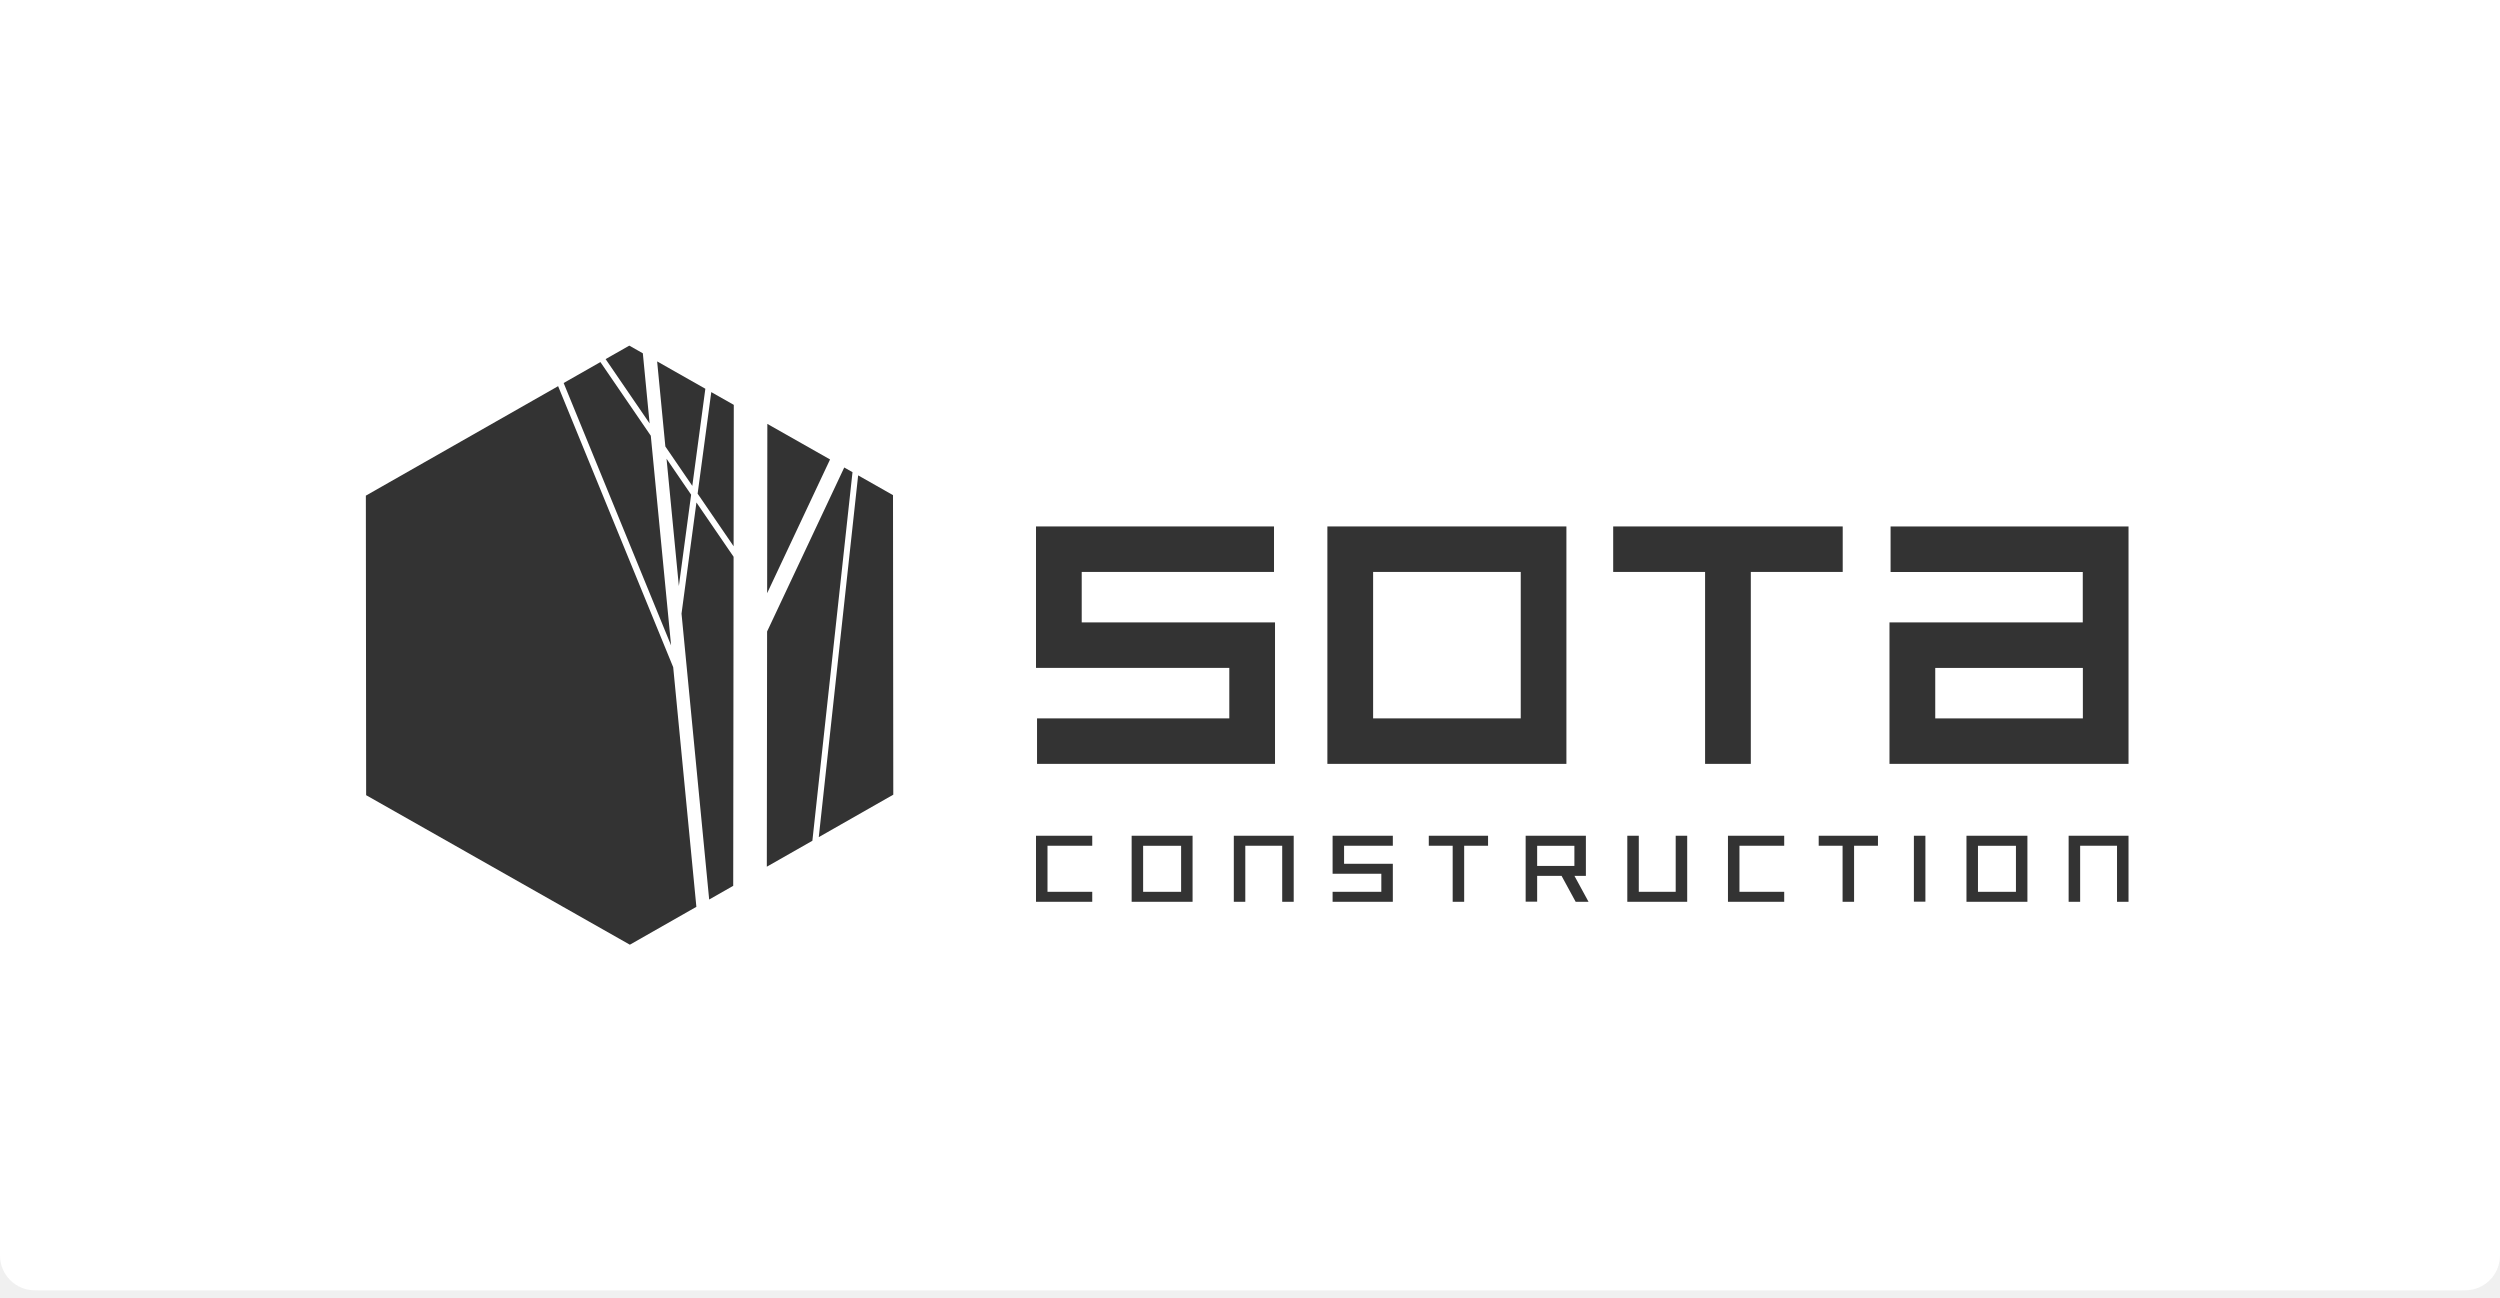
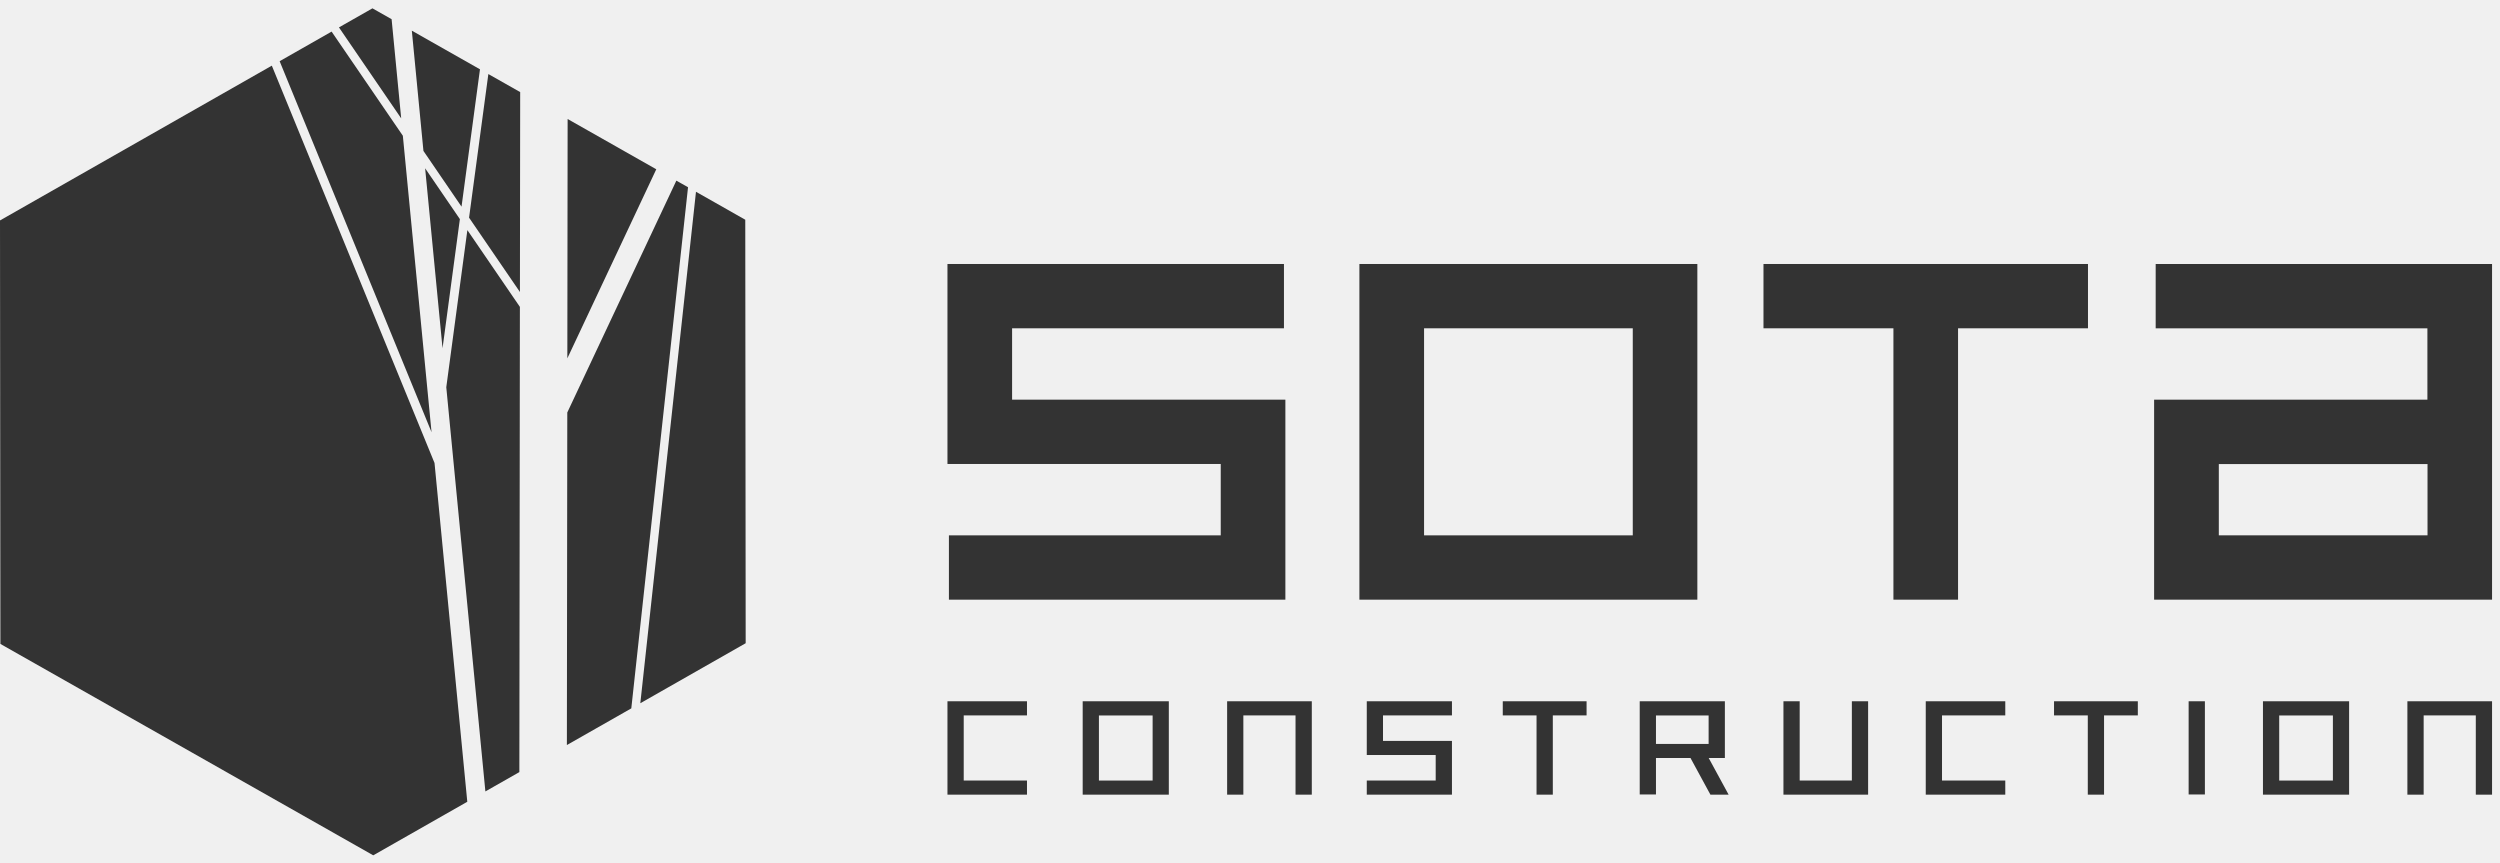
- <svg xmlns="http://www.w3.org/2000/svg" width="287" height="149" viewBox="0 0 287 149" fill="none">
-   <g filter="url(#filter0_b)">
-     <path d="M0 0H287V144.129C287 146.338 285.209 148.129 283 148.129H4C1.791 148.129 0 146.338 0 144.129V0Z" fill="white" />
-   </g>
+ <svg xmlns="http://www.w3.org/2000/svg" width="203" height="70" viewBox="0 0 203 70" fill="none">
  <g clip-path="url(#clip0)">
-     <path d="M129.913 103.526H136.907V95.943H129.913V103.526ZM131.231 97.096H135.592V102.381H131.231V97.096Z" fill="#333333" />
-     <path d="M118.933 103.526H125.39V102.379H120.253V97.091H125.39V95.943H118.933V103.526Z" fill="#333333" />
-     <path d="M198.37 103.526H204.827V102.379H199.69V97.091H204.827V95.943H198.37V103.526Z" fill="#333333" />
-     <path d="M141.642 103.526H142.96V97.091H147.197V103.526H148.517V95.943H141.642V103.526Z" fill="#333333" />
-     <path d="M225.751 103.526H232.747V95.943H225.751V103.526ZM227.071 97.096H231.43V102.381H227.071V97.096Z" fill="#333333" />
-     <path d="M237.479 95.943V103.526H238.8V97.091H243.034V103.526H244.354V95.943H237.479Z" fill="#333333" />
-     <path d="M192.37 102.379H188.133V95.943H186.815V103.526H193.69V95.943H192.37V102.379Z" fill="#333333" />
-     <path d="M152.982 100.307H158.577V102.379H152.982V103.526H159.897V99.162H154.3V97.091H159.897V95.943H152.982V100.307Z" fill="#333333" />
-     <path d="M164.025 97.091H166.767V103.526H168.087V97.091H170.829V95.943H164.025V97.091Z" fill="#333333" />
-     <path d="M208.786 97.091H211.528V103.526H212.848V97.091H215.59V95.943H208.786V97.091Z" fill="#333333" />
-     <path d="M221.036 95.943H219.715V103.511H221.036V95.943Z" fill="#333333" />
-     <path d="M182.06 100.549V95.943H175.145V103.511H176.465V100.549H179.268L180.886 103.526H182.364L180.745 100.549H182.06ZM176.465 97.096H180.74V99.409H176.465V97.096Z" fill="#333333" />
-     <path d="M179.824 87.693H152.383V60.436H179.824V87.693ZM157.634 82.471H174.581V65.658H157.634V82.471Z" fill="#333333" />
-     <path d="M146.372 87.693H119.052V82.471H141.124V76.674H118.933V60.436H146.256V65.658H124.181V71.452H146.372V87.693Z" fill="#333333" />
-     <path d="M244.357 87.693H216.913V71.452H239.103V65.663H217.039V60.436H244.357V87.693ZM222.166 82.471H239.113V76.682H222.166V82.471Z" fill="#333333" />
-     <path d="M211.543 60.436H185.194V65.658H195.744V87.693H200.993V65.658H211.543V60.436Z" fill="#333333" />
-     <path d="M77.04 74.095L74.711 50.022L68.926 41.565L64.707 43.969L77.04 74.095Z" fill="#333333" />
-     <path d="M76.383 51.255L79.476 55.78L80.974 44.628L75.439 41.489L76.383 51.255Z" fill="#333333" />
-     <path d="M84.219 62.711L84.239 46.478L81.654 45.013L80.088 56.673L84.219 62.711Z" fill="#333333" />
-     <path d="M79.951 57.685L78.239 70.445L81.413 103.265L84.173 101.694L84.216 63.919L79.951 57.685Z" fill="#333333" />
-     <path d="M74.576 48.612L73.797 40.558L72.242 39.678L69.523 41.225L74.576 48.612Z" fill="#333333" />
-     <path d="M79.342 56.792L76.519 52.664L77.933 67.279L79.342 56.792Z" fill="#333333" />
-     <path d="M97.868 54.205L96.919 53.669L88.063 72.494L88.031 99.497L93.261 96.52L97.868 54.205Z" fill="#333333" />
-     <path d="M98.515 54.572L93.995 96.102L102.549 91.229L102.517 56.842L98.515 54.572Z" fill="#333333" />
-     <path d="M77.283 76.594L64.072 44.331L42 56.9L42.033 91.287L72.308 108.452L79.944 104.103L77.283 76.594Z" fill="#333333" />
-     <path d="M88.068 68.097L95.29 52.745L88.091 48.663L88.068 68.097Z" fill="#333333" />
+     <path d="M87.914 64.526H94.908V56.943H87.914V64.526ZM89.232 58.096H93.593V63.381H89.232V58.096Z" fill="#333333" />
+     <path d="M76.934 64.526H83.391V63.379H78.254V58.091H83.391V56.943H76.934V64.526Z" fill="#333333" />
+     <path d="M156.371 64.526H162.829V63.379H157.691V58.091H162.829V56.943H156.371V64.526Z" fill="#333333" />
+     <path d="M99.643 64.526H100.96V58.091H105.197V64.526H106.518V56.943H99.643V64.526Z" fill="#333333" />
+     <path d="M183.752 64.526H190.748V56.943H183.752V64.526ZM185.072 58.096H189.431V63.381H185.072V58.096Z" fill="#333333" />
+     <path d="M195.48 56.943V64.526H196.801V58.091H201.035V64.526H202.355V56.943H195.48Z" fill="#333333" />
+     <path d="M150.371 63.379H146.134V56.943H144.816V64.526H151.691V56.943H150.371V63.379Z" fill="#333333" />
+     <path d="M110.982 61.307H116.578V63.379H110.982V64.526H117.898V60.162H112.3V58.091H117.898V56.943H110.982V61.307Z" fill="#333333" />
+     <path d="M122.025 58.091H124.767V64.526H126.088V58.091H128.83V56.943H122.025V58.091Z" fill="#333333" />
+     <path d="M166.787 58.091H169.529V64.526H170.849V58.091H173.591V56.943H166.787V58.091Z" fill="#333333" />
+     <path d="M179.037 56.943H177.717V64.511H179.037V56.943Z" fill="#333333" />
+     <path d="M140.06 61.549V56.943H133.145V64.511H134.465V61.549H137.268L138.886 64.526H140.364L138.745 61.549H140.06ZM134.465 58.096H138.74V60.409H134.465V58.096Z" fill="#333333" />
+     <path d="M137.825 48.693H110.383V21.436H137.825V48.693ZM115.634 43.471H132.581V26.658H115.634V43.471Z" fill="#333333" />
+     <path d="M104.373 48.693H77.052V43.471H99.124V37.675H76.934V21.436H104.257V26.658H82.182V32.452H104.373V48.693Z" fill="#333333" />
+     <path d="M202.358 48.693H174.914V32.452H197.105V26.663H175.041V21.436H202.358V48.693ZM180.168 43.471H197.115V37.682H180.168V43.471Z" fill="#333333" />
+     <path d="M169.544 21.436H143.195V26.658H153.746V48.693H158.994V26.658H169.544V21.436Z" fill="#333333" />
+     <path d="M35.041 35.095L32.711 11.022L26.926 2.565L22.707 4.969L35.041 35.095Z" fill="#333333" />
+     <path d="M34.383 12.255L37.476 16.78L38.974 5.628L33.44 2.49L34.383 12.255Z" fill="#333333" />
+     <path d="M42.218 23.711L42.239 7.478L39.654 6.013L38.088 17.674L42.218 23.711Z" fill="#333333" />
+     <path d="M37.951 18.685L36.238 31.445L39.413 64.265L42.172 62.694L42.215 24.919L37.951 18.685Z" fill="#333333" />
+     <path d="M32.577 9.612L31.798 1.558L30.243 0.677L27.523 2.225L32.577 9.612Z" fill="#333333" />
+     <path d="M37.342 17.792L34.52 13.664L35.934 28.279L37.342 17.792Z" fill="#333333" />
+     <path d="M55.868 15.204L54.92 14.668L46.064 33.494L46.031 60.497L51.262 57.52L55.868 15.204Z" fill="#333333" />
+     <path d="M56.514 15.572L51.994 57.102L60.549 52.229L60.516 17.842L56.514 15.572Z" fill="#333333" />
+     <path d="M35.283 37.594L22.072 5.331L0 17.9L0.033 52.287L30.308 69.452L37.944 65.103L35.283 37.594Z" fill="#333333" />
+     <path d="M46.068 29.097L53.29 13.745L46.091 9.663L46.068 29.097Z" fill="#333333" />
  </g>
  <defs>
-     <filter id="filter0_b" x="-4" y="-4" width="295" height="156.129" filterUnits="userSpaceOnUse" color-interpolation-filters="sRGB">
-       <feFlood flood-opacity="0" result="BackgroundImageFix" />
-       <feGaussianBlur in="BackgroundImage" stdDeviation="2" />
-       <feComposite in2="SourceAlpha" operator="in" result="effect1_backgroundBlur" />
-       <feBlend mode="normal" in="SourceGraphic" in2="effect1_backgroundBlur" result="shape" />
-     </filter>
    <clipPath id="clip0">
-       <rect width="202.355" height="68.774" fill="white" transform="translate(42 39.6775)" />
+       <rect width="202.355" height="68.774" fill="white" transform="translate(0 0.67749)" />
    </clipPath>
  </defs>
</svg>
